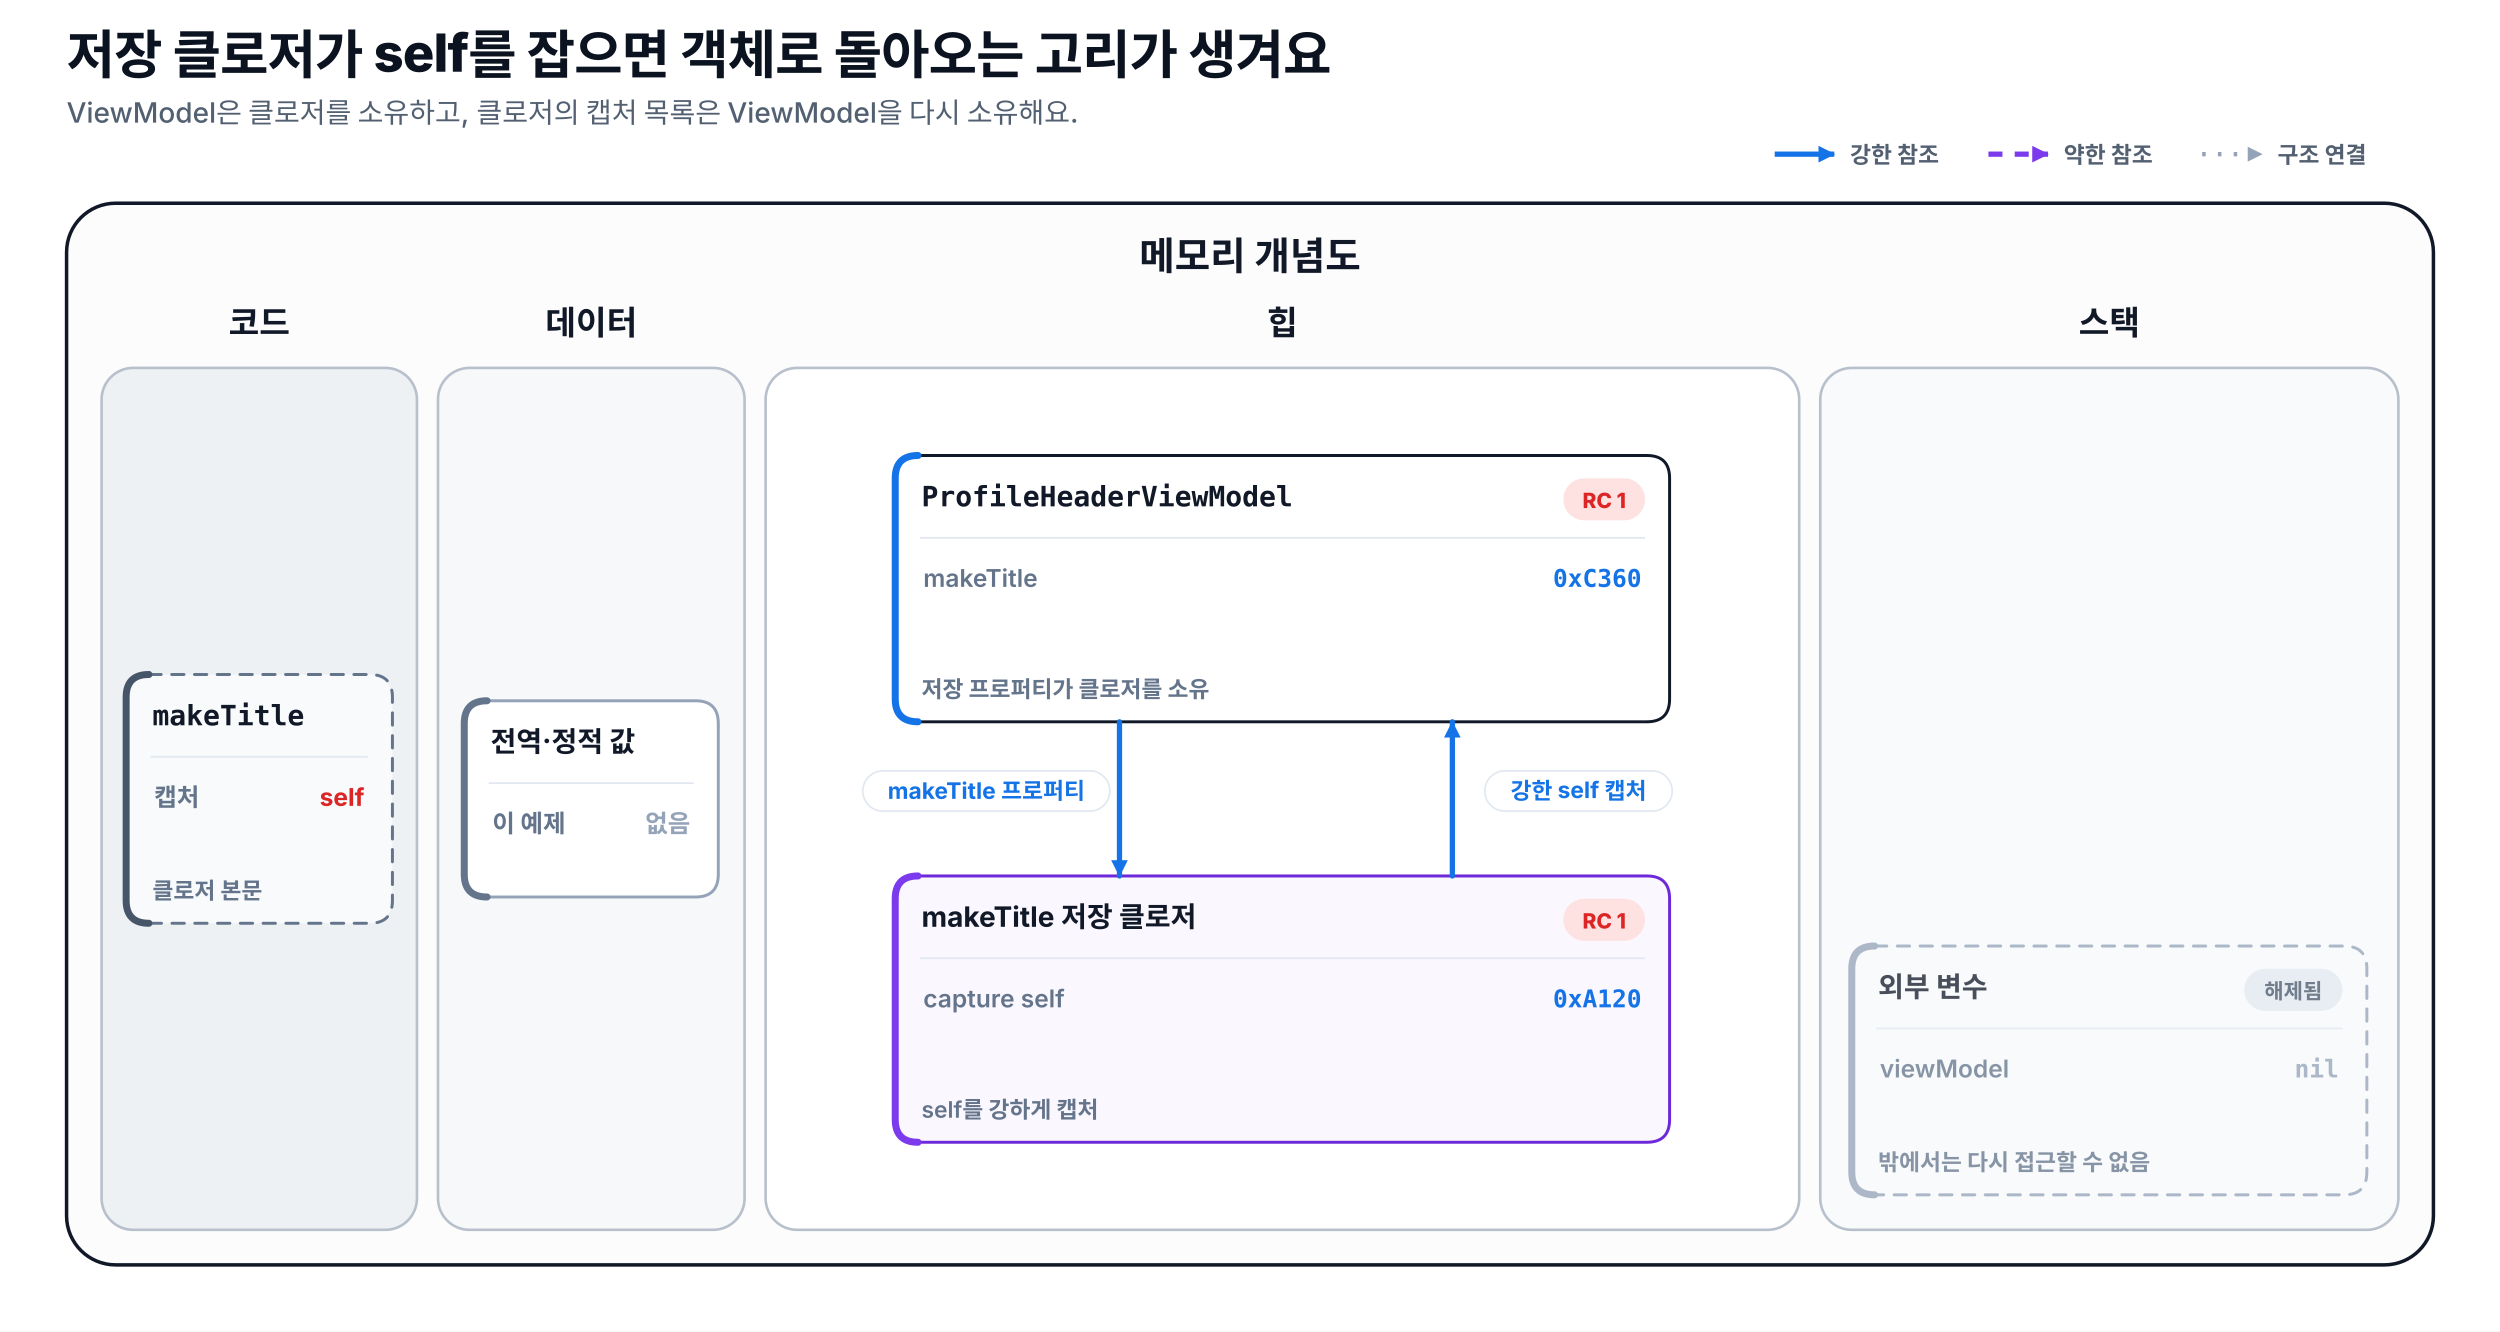
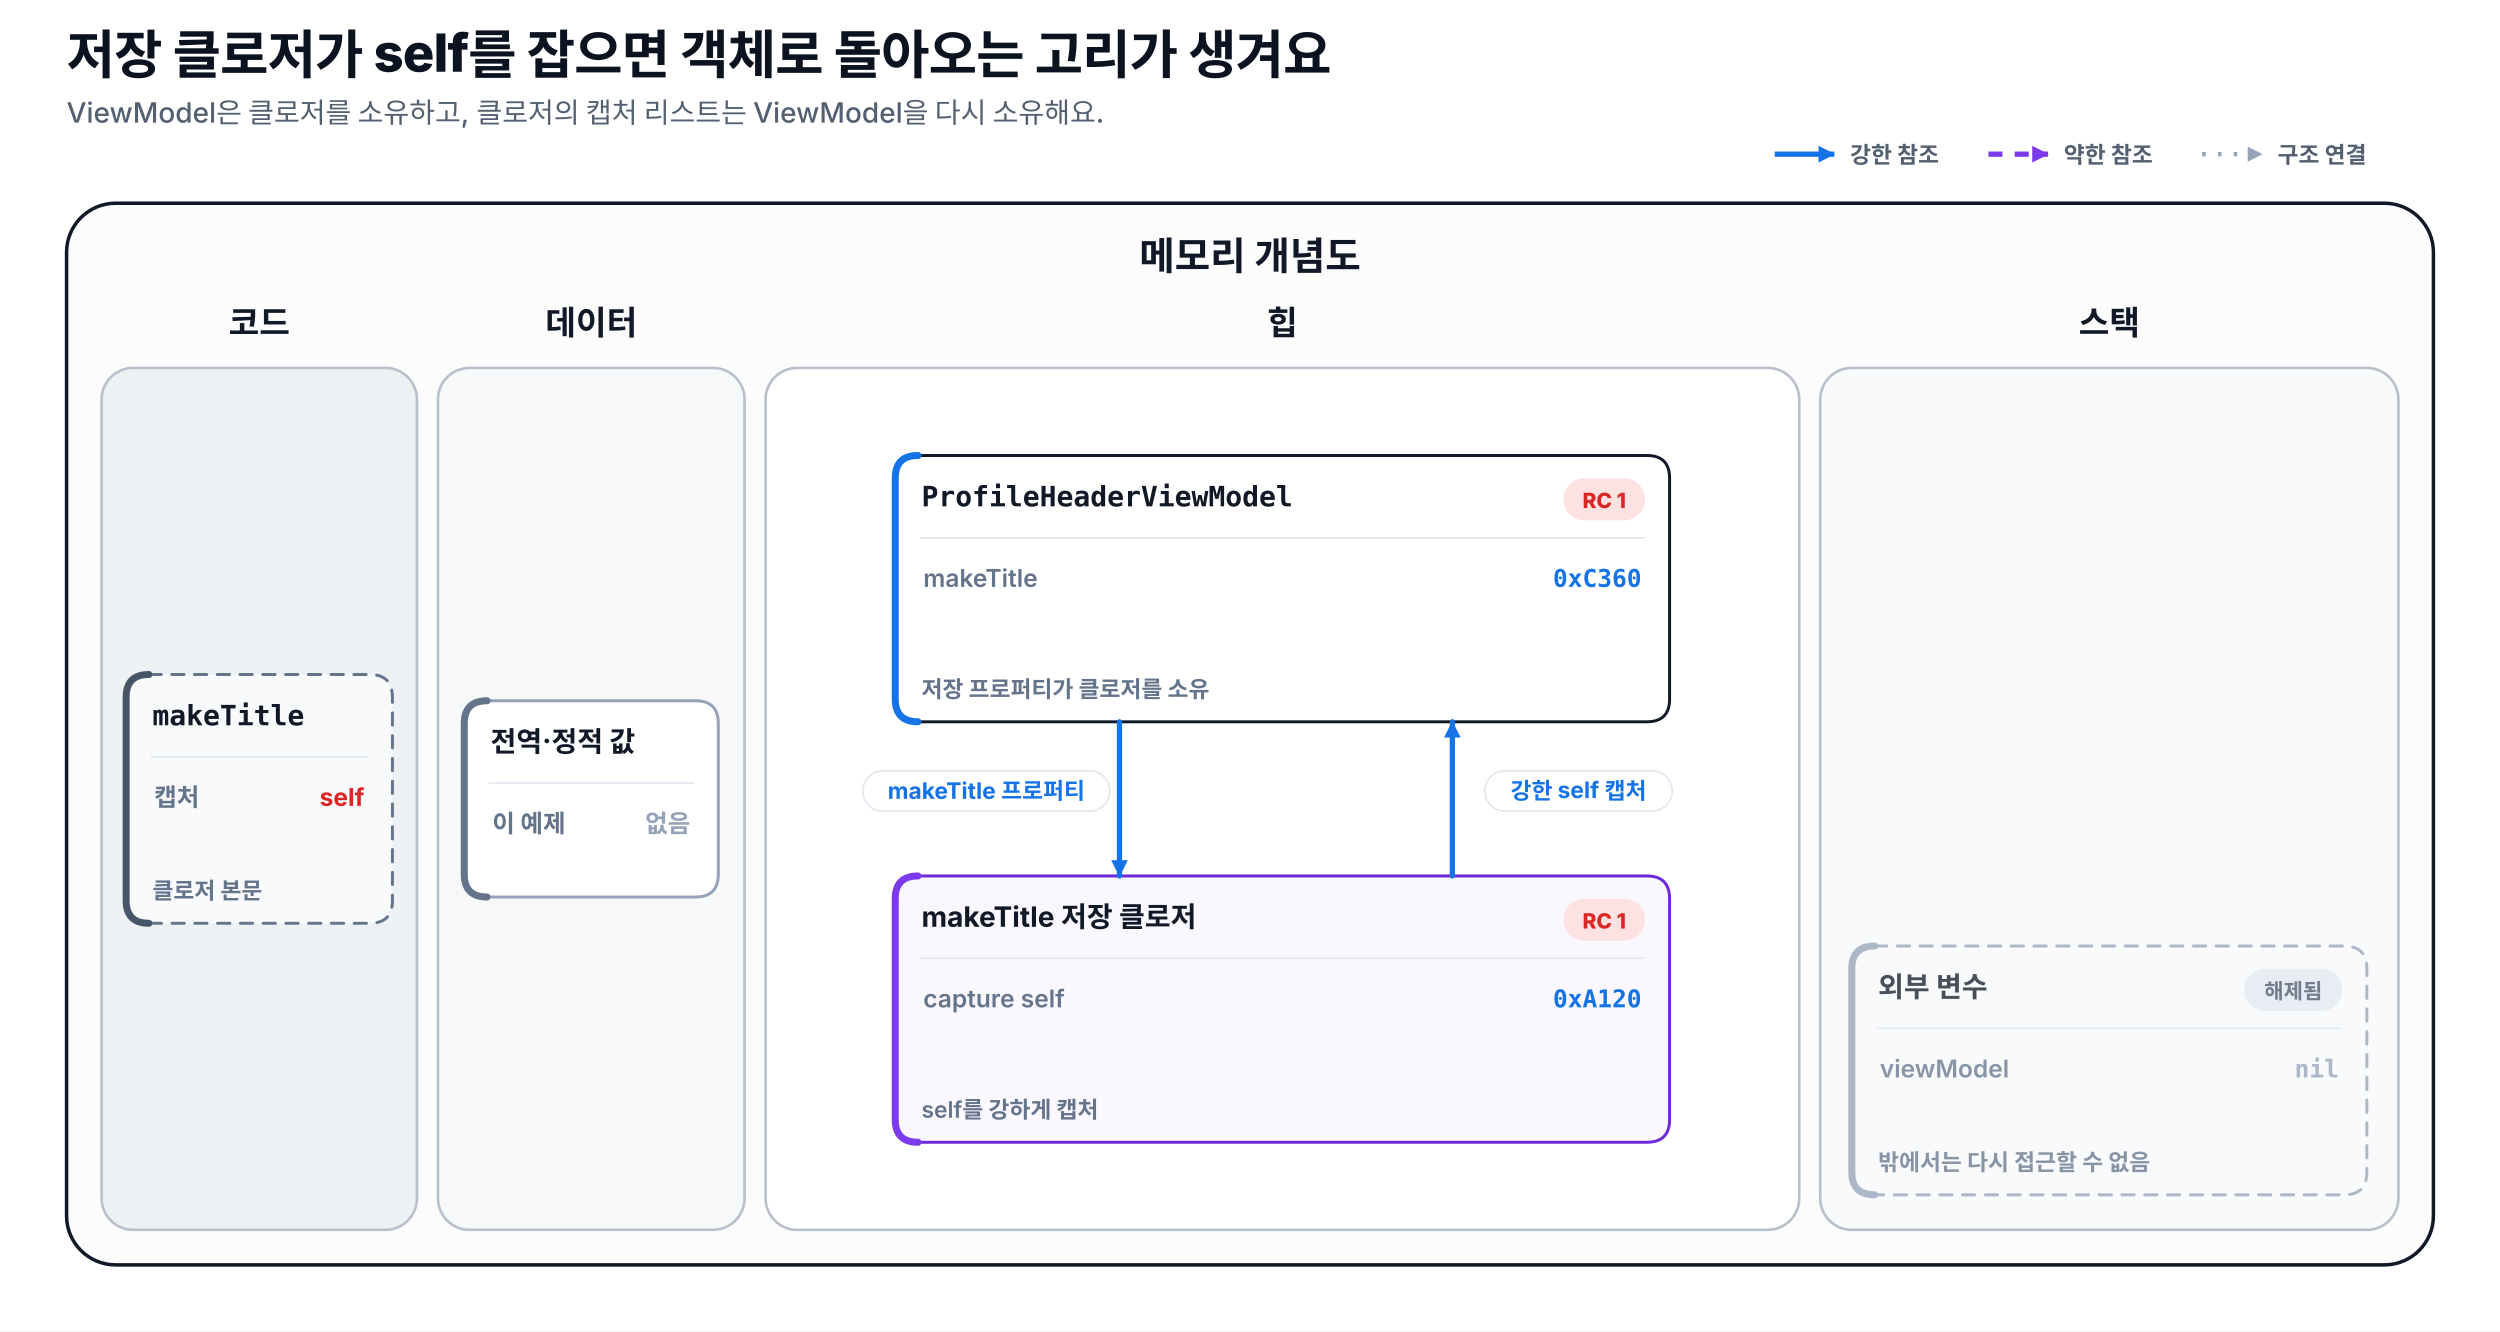
<svg xmlns="http://www.w3.org/2000/svg" width="1427" height="760" viewBox="0 0 1427 760" role="img" aria-labelledby="memory-diagram-title memory-diagram-desc">
  <defs>
    <marker id="arrow-strong" markerWidth="11" markerHeight="11" refX="9.5" refY="5.5" orient="auto" markerUnits="userSpaceOnUse">
      <path d="M 0.5 0.75 L 10 5.5 L 0.5 10.25 z" fill="#1473e6" />
    </marker>
    <marker id="arrow-weak" markerWidth="11" markerHeight="11" refX="9.5" refY="5.5" orient="auto" markerUnits="userSpaceOnUse">
      <path d="M 0.5 0.75 L 10 5.5 L 0.5 10.25 z" fill="#7c3aed" />
    </marker>
    <marker id="arrow-layout" markerWidth="10" markerHeight="10" refX="8.5" refY="5" orient="auto" markerUnits="userSpaceOnUse">
      <path d="M 0.5 0.75 L 9 5 L 0.5 9.25 z" fill="#94a3b8" />
    </marker>
    <style>
      text { font-family: -apple-system, BlinkMacSystemFont, "Apple SD Gothic Neo", "Noto Sans KR", sans-serif; }
      .diagram-title { font-size: 30px; font-weight: 760; fill: #0b1220; letter-spacing: -0.5px; }
      .diagram-subtitle { font-size: 16px; font-weight: 500; fill: #526071; }
      .memory-title { font-size: 22px; font-weight: 760; fill: #111827; }
      .column-title { font-size: 19px; font-weight: 720; fill: #111827; }
      .node-title { font-size: 16px; font-weight: 720; fill: #111827; }
      .node-title.mono, .row-value.mono { font-family: ui-monospace, SFMono-Regular, Menlo, monospace; }
      .row-label { font-size: 14px; font-weight: 600; fill: #64748b; }
      .row-value { font-size: 14px; font-weight: 650; fill: #1f2937; }
      .node-footer { font-size: 13px; font-weight: 560; fill: #64748b; }
      .legend { font-size: 13px; font-weight: 650; fill: #526071; }
      .connector-label { font-size: 13px; font-weight: 720; }
      .strong-text { fill: #1473e6; }
      .weak-text { fill: #7c3aed; }
      .danger-text { fill: #dc2626; }
      .safe-text { fill: #16835b; }
      .muted-text { fill: #94a3b8; }
    </style>
  </defs>
  <rect width="1427" height="760" fill="#ffffff" />
  <text x="38" y="42" class="diagram-title">저장 클로저가 self를 잡으면 객체로 돌아오는 고리가 생겨요</text>
-   <text x="38" y="70" class="diagram-subtitle">ViewModel은 클로저를 소유하고, 클로저의 캡처 목록은 ViewModel을 다시 소유해요.</text>
+   <text x="38" y="70" class="diagram-subtitle">ViewModel은 클로저를 소유하고, 클로저의 캡처 리스트는 ViewModel을 다시 소유해요.</text>
  <g transform="translate(1013 88)" aria-label="화살표 범례">
    <line x1="0" y1="0" x2="34" y2="0" stroke="#1473e6" stroke-width="3" marker-end="url(#arrow-strong)" />
    <text x="43" y="5" class="legend">강한 참조</text>
    <line x1="122" y1="0" x2="156" y2="0" stroke="#7c3aed" stroke-width="3" stroke-dasharray="8 7" marker-end="url(#arrow-weak)" />
    <text x="165" y="5" class="legend">약한 참조</text>
    <line x1="244" y1="0" x2="278" y2="0" stroke="#94a3b8" stroke-width="2.5" stroke-dasharray="2 7" marker-end="url(#arrow-layout)" />
    <text x="287" y="5" class="legend">구조 연결</text>
  </g>
  <rect x="38" y="116" width="1351" height="606" rx="28" fill="#fcfcfd" stroke="#111827" stroke-width="2" />
  <text x="713.5" y="154" text-anchor="middle" class="memory-title">메모리 개념도</text>
  <g id="column-code" aria-label="코드">
    <text x="148" y="191" text-anchor="middle" class="column-title">코드</text>
    <rect x="58" y="210" width="180" height="492" rx="18" fill="#eef1f4" stroke="#b8c0cc" stroke-width="1.5" />
    <g id="node-closure-code">
      <rect x="72" y="385" width="152" height="142" rx="13" fill="#f8fafc" />
      <path d="M 85 385 H 211 Q 224 385 224 398 V 514 Q 224 527 211 527 H 85" fill="none" stroke="#64748b" stroke-width="1.7" stroke-linecap="round" stroke-linejoin="round" stroke-dasharray="7 6" />
      <path d="M 85 385 Q 72 385 72 398 V 514 Q 72 527 85 527" fill="none" stroke="#475569" stroke-width="4" stroke-linecap="round" stroke-linejoin="round" />
      <text x="87" y="414" class="node-title mono" style="font-size: 16px;">makeTitle</text>
      <line x1="86" y1="432" x2="210" y2="432" stroke="#e2e8f0" />
      <text x="88" y="460" class="row-label" style="font-size: 14px;">캡처</text>
      <text x="208" y="460" text-anchor="end" class="row-value danger-text" style="font-size: 14px;">self</text>
      <text x="87" y="513" class="node-footer" style="font-size: 13px;">클로저 본문</text>
    </g>
  </g>
  <g id="column-data" aria-label="데이터">
    <text x="337.5" y="191" text-anchor="middle" class="column-title">데이터</text>
    <rect x="250" y="210" width="175" height="492" rx="18" fill="#f7f8fa" stroke="#b8c0cc" stroke-width="1.5" />
    <g id="node-closure-data">
      <rect x="265" y="400" width="145" height="112" rx="13" fill="#ffffff" />
      <path d="M 278 400 H 397 Q 410 400 410 413 V 499 Q 410 512 397 512 H 278" fill="none" stroke="#94a3b8" stroke-width="1.7" stroke-linecap="round" stroke-linejoin="round" />
      <path d="M 278 400 Q 265 400 265 413 V 499 Q 265 512 278 512" fill="none" stroke="#64748b" stroke-width="4" stroke-linecap="round" stroke-linejoin="round" />
      <text x="280" y="429" class="node-title" style="font-size: 16px;">전역·정적 값</text>
      <line x1="279" y1="447" x2="396" y2="447" stroke="#e2e8f0" />
      <text x="281" y="475" class="row-label" style="font-size: 14px;">이 예제</text>
      <text x="394" y="475" text-anchor="end" class="row-value muted-text" style="font-size: 14px;">없음</text>
    </g>
  </g>
  <g id="column-heap" aria-label="힙">
    <text x="732" y="191" text-anchor="middle" class="column-title">힙</text>
    <rect x="437" y="210" width="590" height="492" rx="18" fill="#ffffff" stroke="#b8c0cc" stroke-width="1.5" />
    <g id="node-closure-view-model">
      <rect x="511" y="260" width="442" height="152" rx="13" fill="#ffffff" />
      <path d="M 524 260 H 940 Q 953 260 953 273 V 399 Q 953 412 940 412 H 524" fill="none" stroke="#111827" stroke-width="1.7" stroke-linecap="round" stroke-linejoin="round" />
      <path d="M 524 260 Q 511 260 511 273 V 399 Q 511 412 524 412" fill="none" stroke="#1473e6" stroke-width="4" stroke-linecap="round" stroke-linejoin="round" />
      <text x="526" y="289" class="node-title mono" style="font-size: 16px;">ProfileHeaderViewModel</text>
      <g>
        <rect x="892.36" y="273" width="46.64" height="24" rx="12" fill="#fee2e2" />
        <text x="915.68" y="290" text-anchor="middle" style="font-size: 12px; font-weight: 760; fill: #dc2626;">RC 1</text>
      </g>
      <line x1="525" y1="307" x2="939" y2="307" stroke="#e2e8f0" />
      <text x="527" y="335" class="row-label" style="font-size: 14px;">makeTitle</text>
      <text x="937" y="335" text-anchor="end" class="row-value mono strong-text" style="font-size: 14px;">0xC360</text>
      <text x="526" y="398" class="node-footer" style="font-size: 13px;">저장 프로퍼티가 클로저를 소유</text>
    </g>
    <g id="node-stored-closure">
      <rect x="511" y="500" width="442" height="152" rx="13" fill="#faf7ff" />
      <path d="M 524 500 H 940 Q 953 500 953 513 V 639 Q 953 652 940 652 H 524" fill="none" stroke="#6d28d9" stroke-width="1.7" stroke-linecap="round" stroke-linejoin="round" />
      <path d="M 524 500 Q 511 500 511 513 V 639 Q 511 652 524 652" fill="none" stroke="#7c3aed" stroke-width="4" stroke-linecap="round" stroke-linejoin="round" />
      <text x="526" y="529" class="node-title" style="font-size: 16px;">makeTitle 저장 클로저</text>
      <g>
        <rect x="892.36" y="513" width="46.64" height="24" rx="12" fill="#fee2e2" />
        <text x="915.68" y="530" text-anchor="middle" style="font-size: 12px; font-weight: 760; fill: #dc2626;">RC 1</text>
      </g>
      <line x1="525" y1="547" x2="939" y2="547" stroke="#e2e8f0" />
      <text x="527" y="575" class="row-label" style="font-size: 14px;">capture self</text>
      <text x="937" y="575" text-anchor="end" class="row-value mono strong-text" style="font-size: 14px;">0xA120</text>
      <text x="526" y="638" class="node-footer" style="font-size: 13px;">self를 강하게 캡처</text>
    </g>
  </g>
  <g id="column-stack" aria-label="스택">
    <text x="1204" y="191" text-anchor="middle" class="column-title">스택</text>
    <rect x="1039" y="210" width="330" height="492" rx="18" fill="#f8fafc" stroke="#b8c0cc" stroke-width="1.5" />
    <g id="node-released-header-owner" opacity="0.76">
      <rect x="1057" y="540" width="294" height="142" rx="13" fill="#f8fafc" />
      <path d="M 1070 540 H 1338 Q 1351 540 1351 553 V 669 Q 1351 682 1338 682 H 1070" fill="none" stroke="#94a3b8" stroke-width="1.7" stroke-linecap="round" stroke-linejoin="round" stroke-dasharray="7 6" />
      <path d="M 1070 540 Q 1057 540 1057 553 V 669 Q 1057 682 1070 682" fill="none" stroke="#94a3b8" stroke-width="4" stroke-linecap="round" stroke-linejoin="round" />
      <text x="1072" y="569" class="node-title" style="font-size: 16px;">외부 변수</text>
      <g>
        <rect x="1281" y="553" width="56" height="24" rx="12" fill="#e2e8f0" />
        <text x="1309" y="570" text-anchor="middle" style="font-size: 12px; font-weight: 760; fill: #475569;">해제됨</text>
      </g>
      <line x1="1071" y1="587" x2="1337" y2="587" stroke="#e2e8f0" />
      <text x="1073" y="615" class="row-label" style="font-size: 14px;">viewModel</text>
      <text x="1335" y="615" text-anchor="end" class="row-value mono muted-text" style="font-size: 14px;">nil</text>
      <text x="1072" y="668" class="node-footer" style="font-size: 13px;">밖에서는 다시 접근할 수 없음</text>
    </g>
  </g>
  <g aria-label="참조 관계">
    <g>
      <path d="M 639 412 L 639 500" fill="none" stroke="#1473e6" stroke-width="3" stroke-linecap="round" marker-end="url(#arrow-strong)" />
      <g>
        <rect x="492.5" y="440" width="141" height="23" rx="11.5" fill="#ffffff" stroke="#e2e8f0" />
        <text x="563" y="456" text-anchor="middle" class="connector-label strong-text">makeTitle 프로퍼티</text>
      </g>
    </g>
    <g>
      <path d="M 829 500 L 829 412" fill="none" stroke="#1473e6" stroke-width="3" stroke-linecap="round" marker-end="url(#arrow-strong)" />
      <g>
        <rect x="847.5" y="440" width="107" height="23" rx="11.5" fill="#ffffff" stroke="#e2e8f0" />
        <text x="901" y="456" text-anchor="middle" class="connector-label strong-text">강한 self 캡처</text>
      </g>
    </g>
  </g>
</svg>
